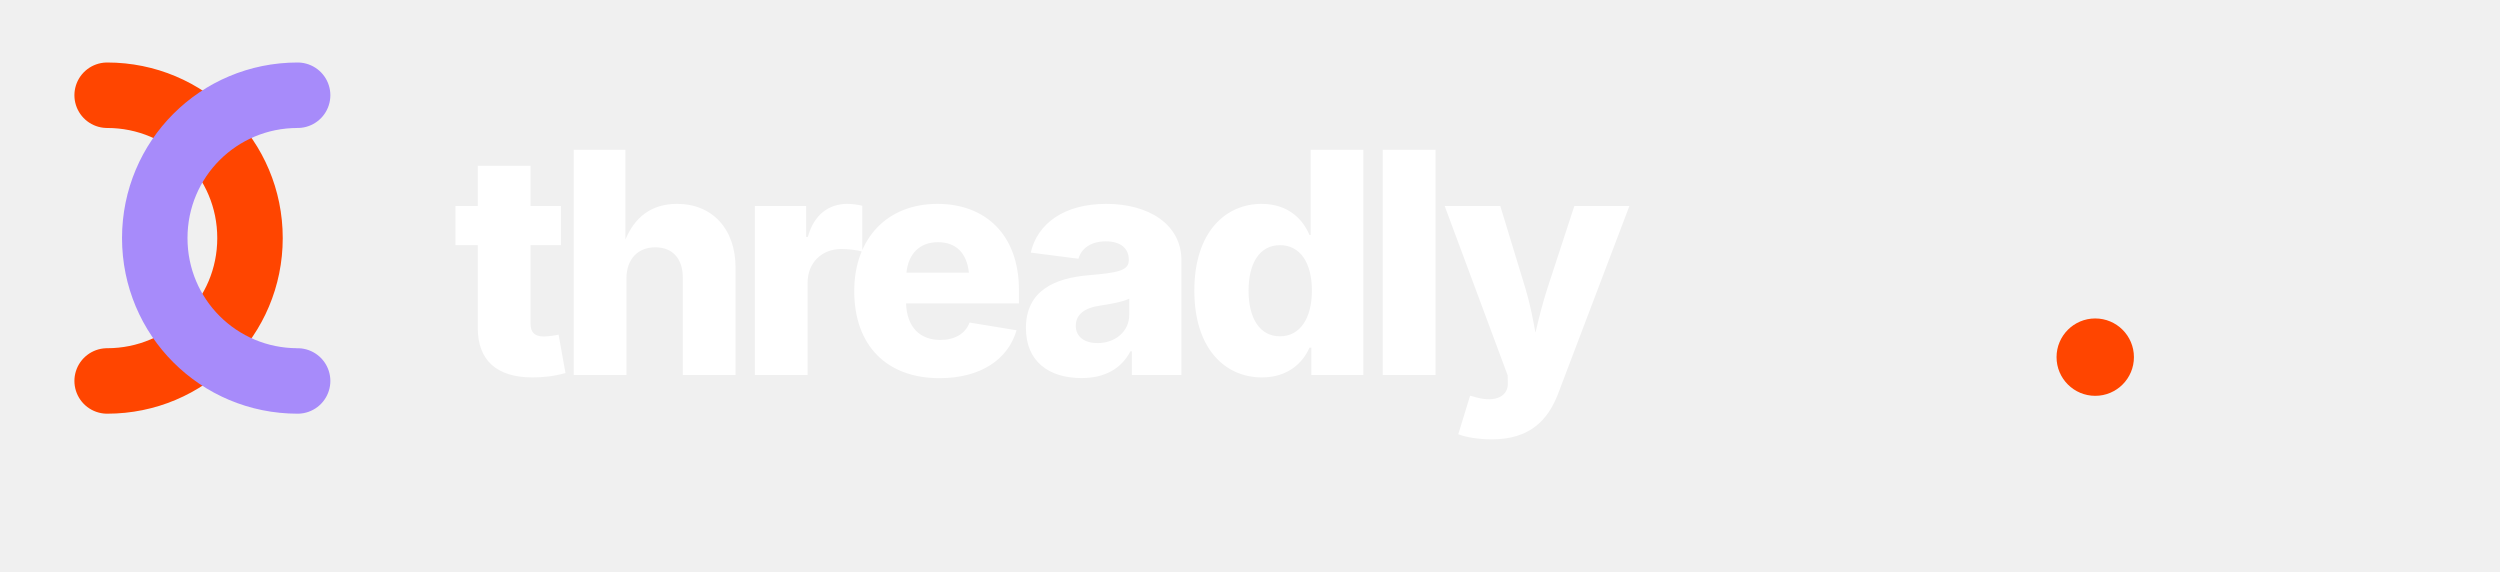
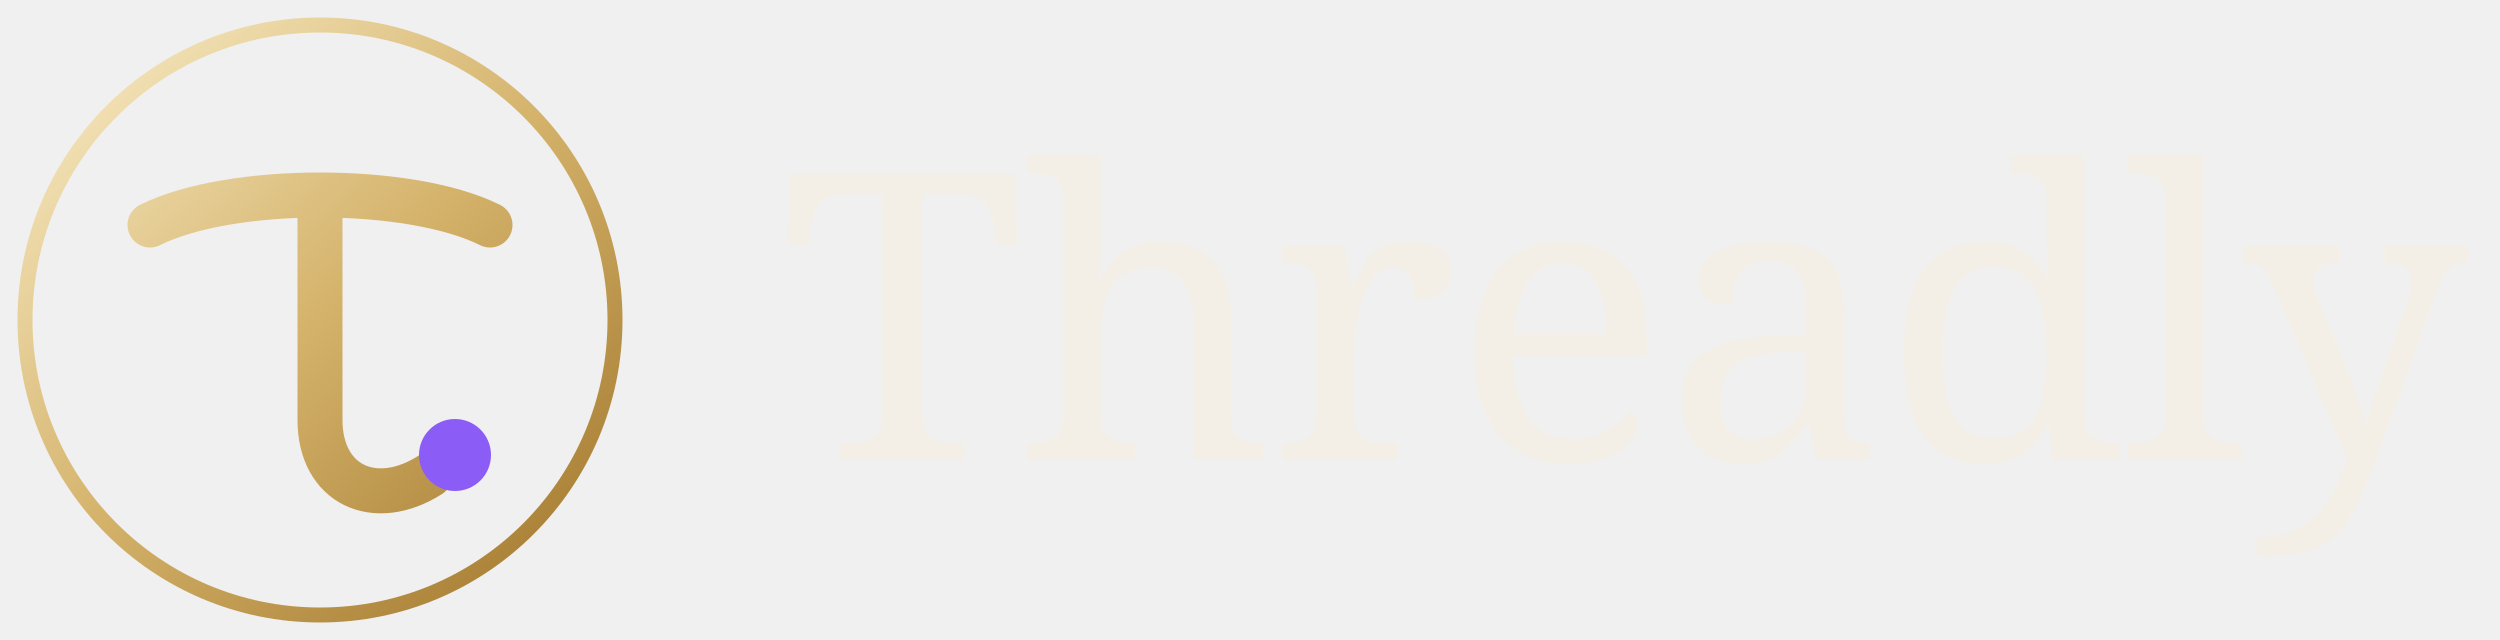
- <svg xmlns="http://www.w3.org/2000/svg" viewBox="0 0 420 96" role="img" aria-label="Threadly">
-   <g transform="translate(6 12)">
-     <path d="M12 4c13.3 0 24 10.7 24 24s-10.7 24-24 24" fill="none" stroke="#ff4500" stroke-width="11" stroke-linecap="round" />
-     <path d="M44 52c-13.3 0-24-10.7-24-24s10.7-24 24-24" fill="none" stroke="#a78bfa" stroke-width="11" stroke-linecap="round" />
-   </g>
-   <text x="76" y="63" font-family="Inter, 'Helvetica Neue', Arial, sans-serif" font-size="52" font-weight="800" letter-spacing="-2.6" fill="#ffffff">threadly</text>
-   <circle cx="352" cy="60" r="6.5" fill="#ff4500" />
+ <svg xmlns="http://www.w3.org/2000/svg" viewBox="0 0 250 64" fill="none" role="img" aria-label="Threadly">
+   <defs>
+     <linearGradient id="g" x1="8" y1="6" x2="56" y2="58" gradientUnits="userSpaceOnUse">
+       <stop stop-color="#f5e6bd" />
+       <stop offset=".5" stop-color="#d4b26a" />
+       <stop offset="1" stop-color="#a67c32" />
+     </linearGradient>
+   </defs>
+   <circle cx="32" cy="32" r="29.5" stroke="url(#g)" stroke-width="1.5" />
+   <path d="M15 22.5C23 18.5 41 18.5 49 22.5" stroke="url(#g)" stroke-width="4.5" stroke-linecap="round" />
+   <path d="M32 20V42C32 48.5 37.5 51 43 47.5" stroke="url(#g)" stroke-width="4.5" stroke-linecap="round" />
+   <circle cx="45.5" cy="45.5" r="3.6" fill="#8b5cf6" />
+   <text x="78" y="46" font-family="Georgia, serif" font-size="40" letter-spacing="-.5" fill="#f4efe6">Threadly</text>
</svg>
